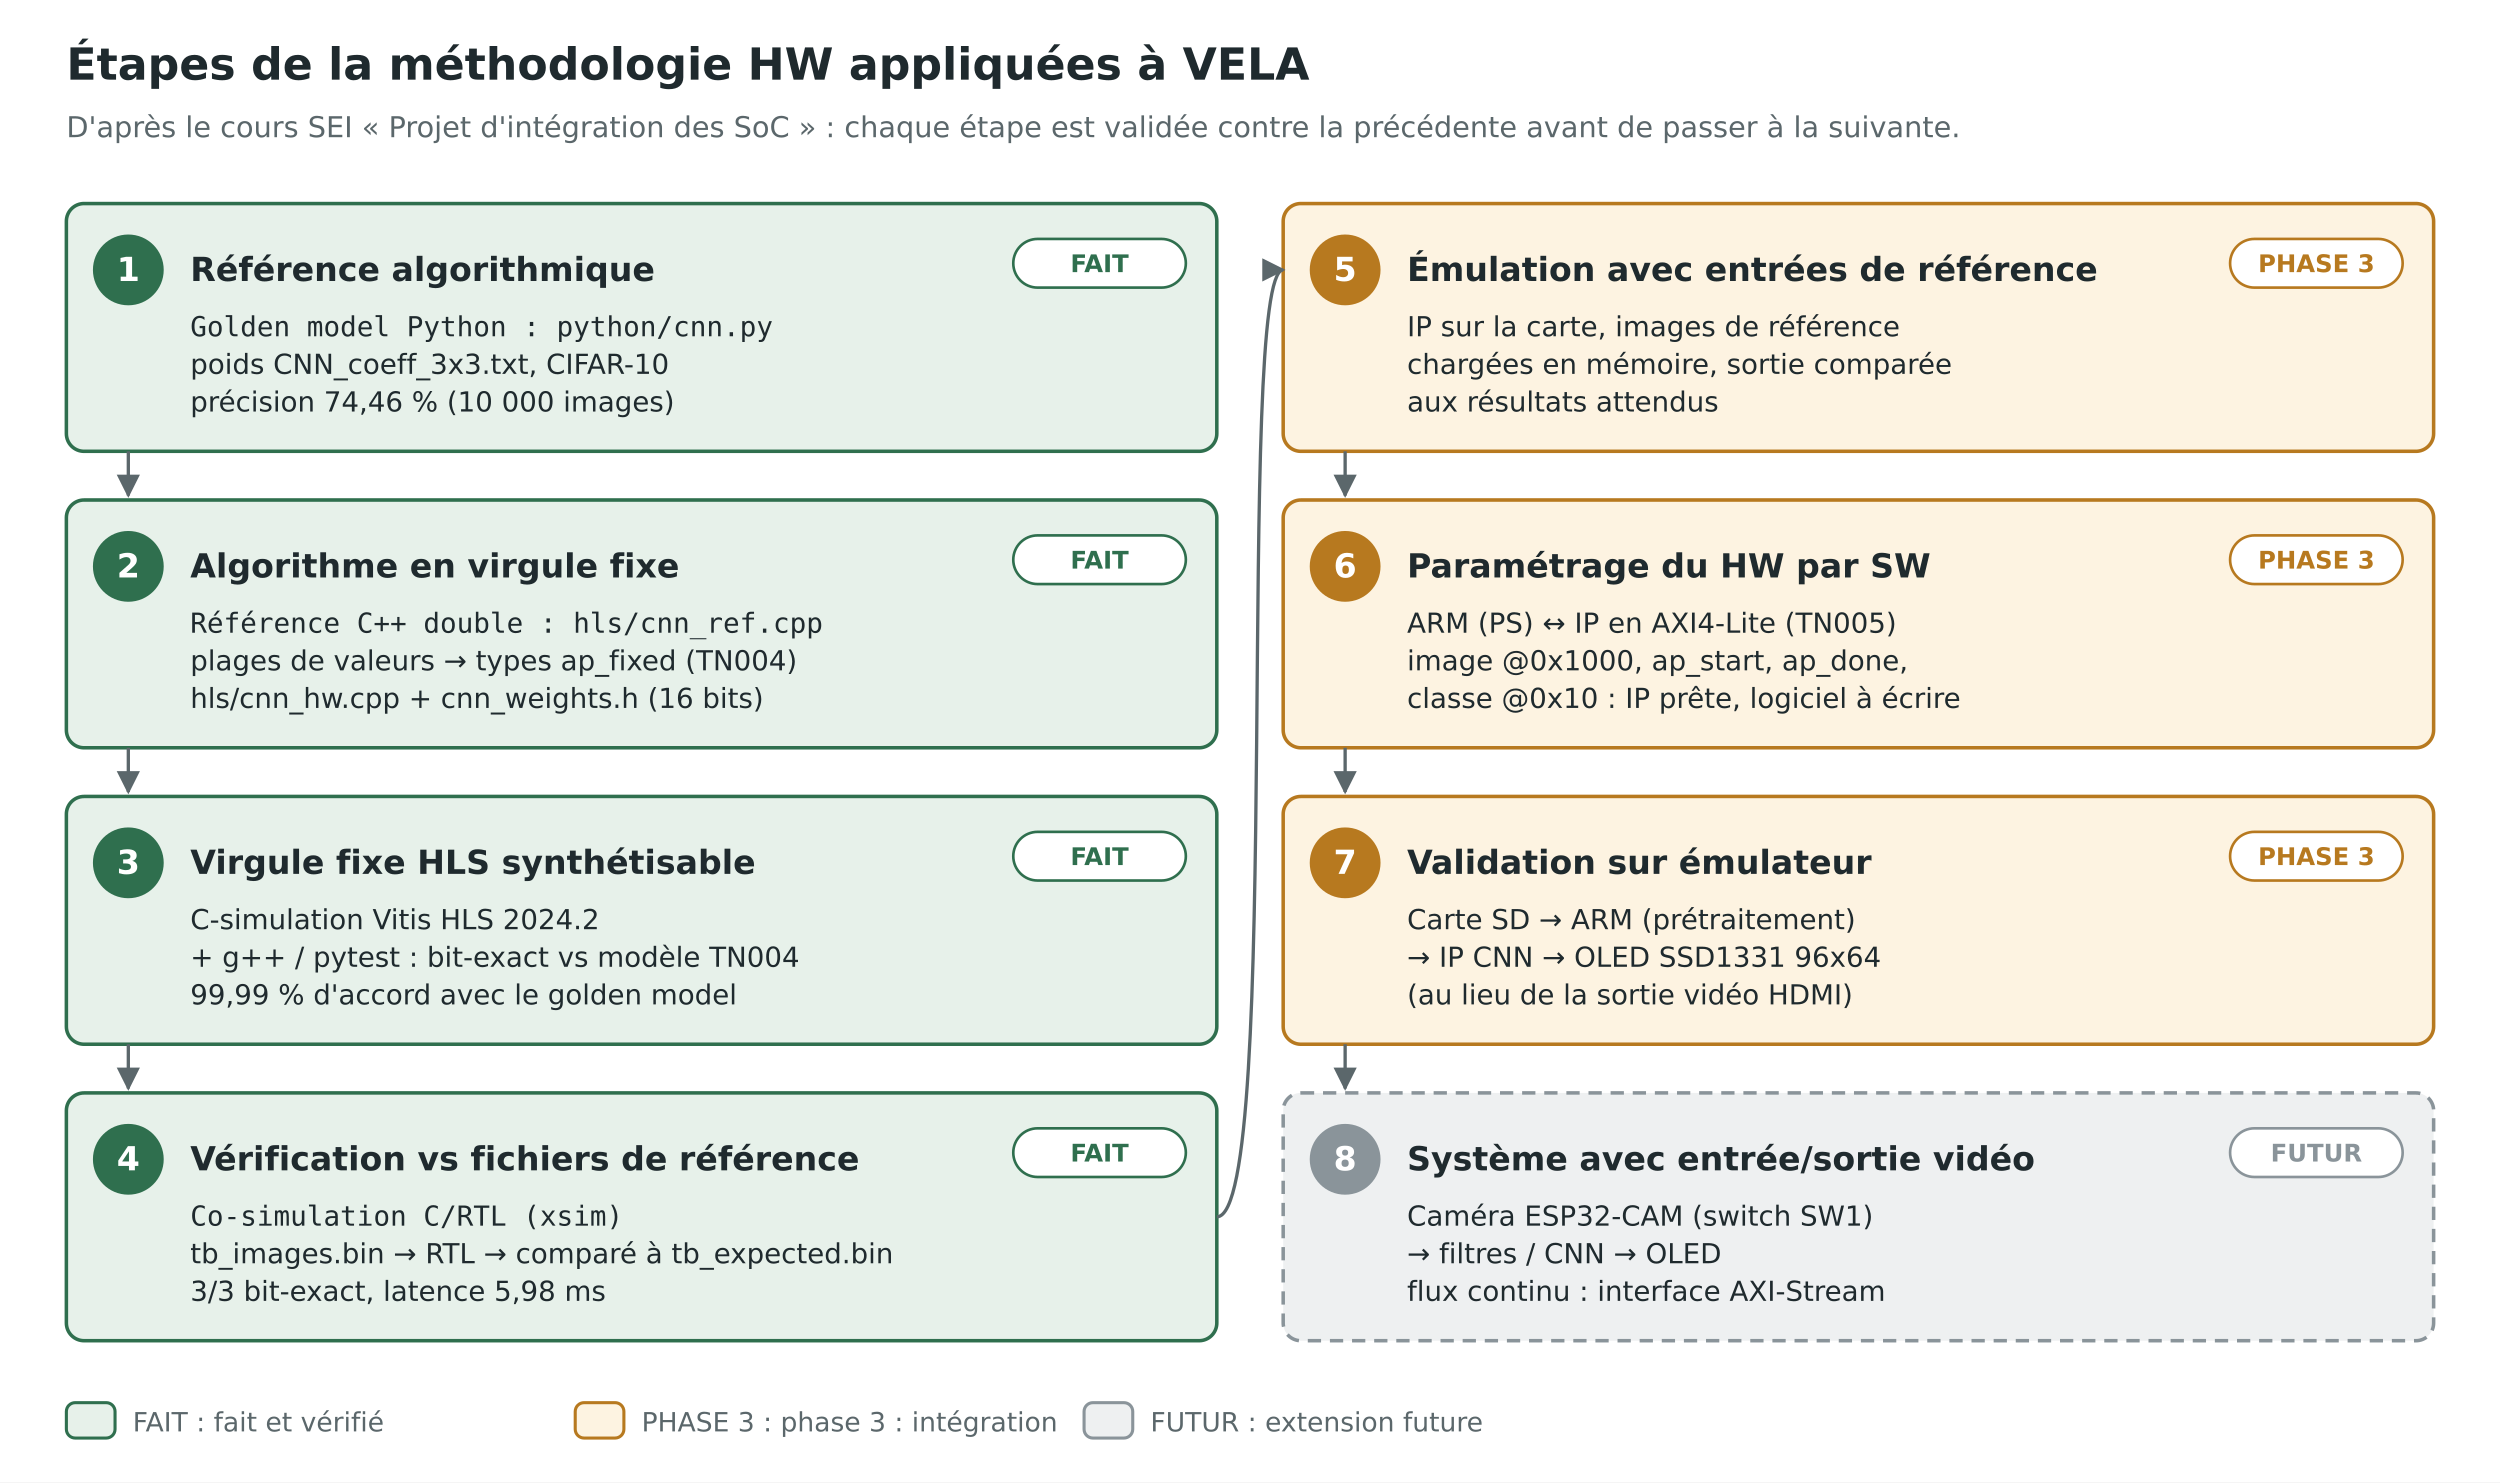
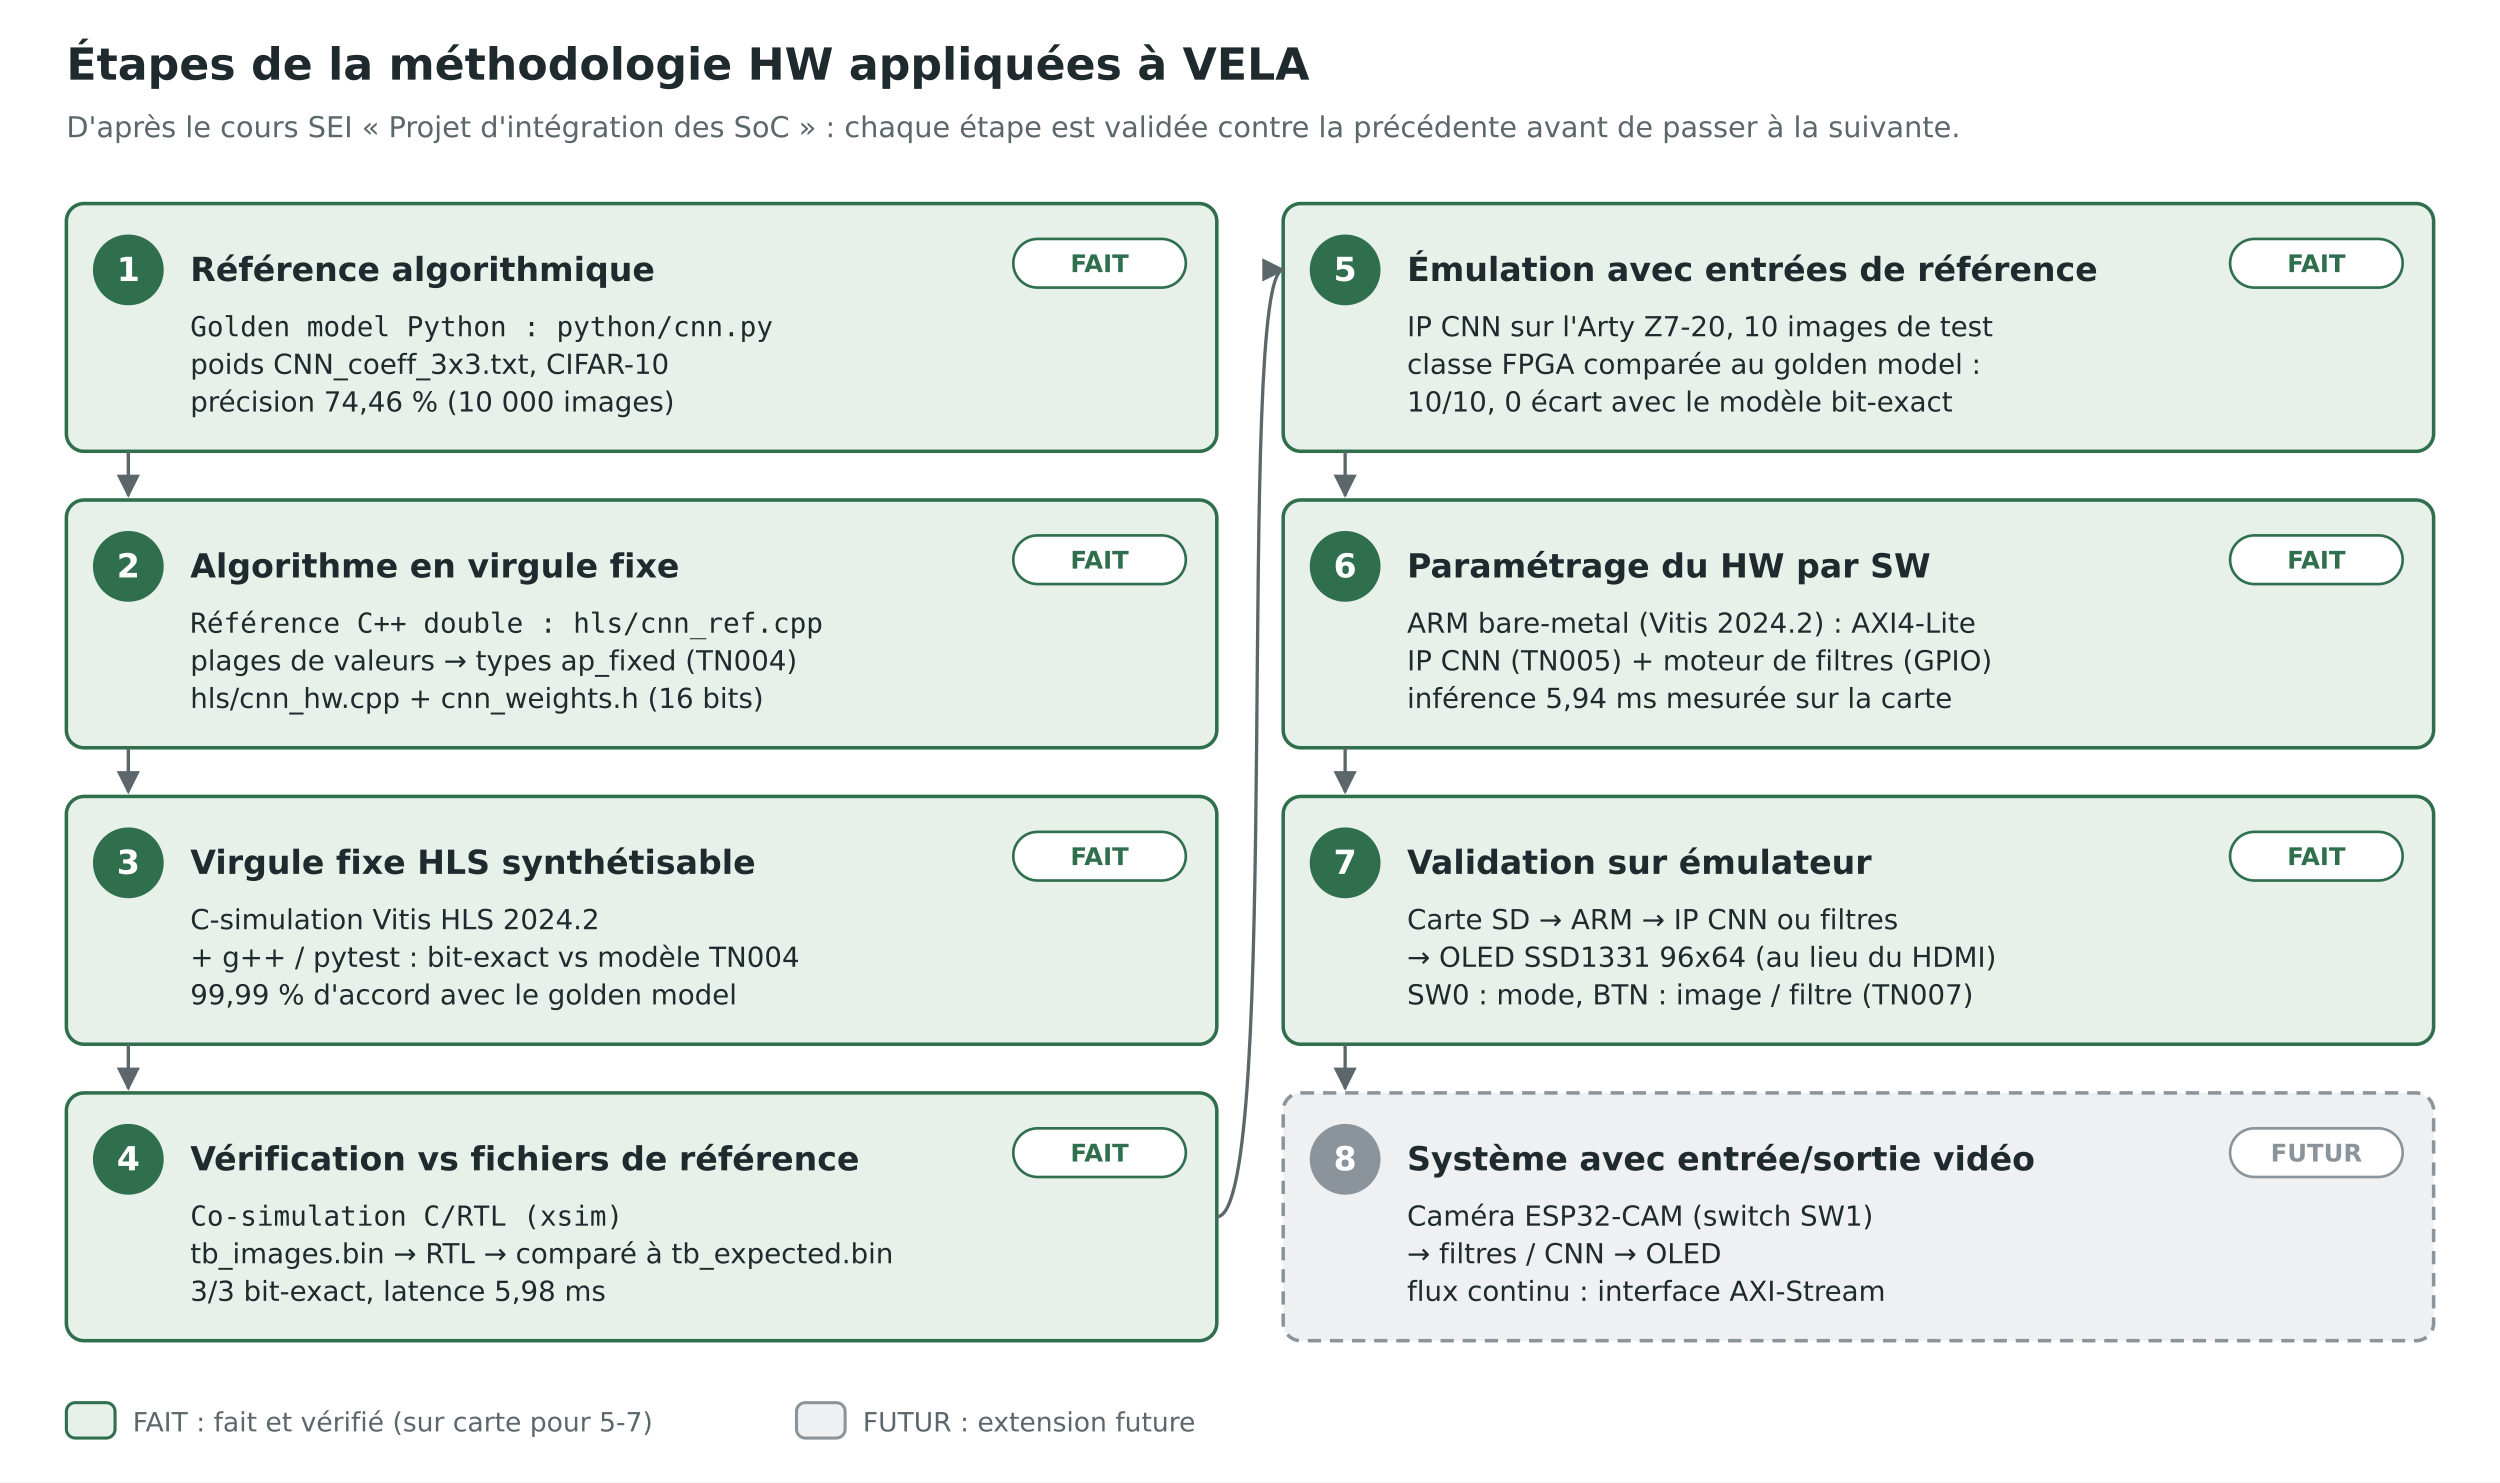
<svg xmlns="http://www.w3.org/2000/svg" viewBox="0 0 1130 670" width="1130" height="670" role="img" aria-label="Étapes de la méthodologie HW appliquées à VELA">
  <style>
  text { font-family: DejaVu Sans, Helvetica, Arial, sans-serif; }
  .mono { font-family: DejaVu Sans Mono, Menlo, Consolas, monospace; }
  .muted { fill: #5b676b; }
  @keyframes step { 0%, 12.00% { opacity: 1; } 12.50%, 100% { opacity: 0.35; } }
  .step { animation: step 20.0s linear infinite; }
  @media (prefers-reduced-motion: reduce) { * { animation: none !important; } }
</style>
  <defs>
    <marker id="arrow" viewBox="0 0 10 10" refX="9" refY="5" markerWidth="7" markerHeight="7" orient="auto-start-reverse">
      <path d="M0,0 L10,5 L0,10 z" fill="#5b676b" />
    </marker>
    <marker id="arrowA" viewBox="0 0 10 10" refX="9" refY="5" markerWidth="7" markerHeight="7" orient="auto-start-reverse">
      <path d="M0,0 L10,5 L0,10 z" fill="#a4562a" />
    </marker>
  </defs>
  <rect width="1130" height="670" fill="#ffffff" />
  <text x="30" y="36" font-size="20" text-anchor="start" font-weight="bold" fill="#1f2a2e">Étapes de la méthodologie HW appliquées à VELA</text>
  <text x="30" y="62" font-size="13" text-anchor="start" font-weight="normal" class="muted" fill="#1f2a2e">D'après le cours SEI « Projet d'intégration des SoC » : chaque étape est validée contre la précédente avant de passer à la suivante.</text>
  <g class="step" style="animation-delay:0.0s">
    <rect x="30" y="92" width="520" height="112" rx="8" fill="#e7f1ea" stroke="#2f6f4e" stroke-width="1.6" />
    <circle cx="58" cy="122" r="16" fill="#2f6f4e" />
    <text x="58" y="127" font-size="15" text-anchor="middle" font-weight="bold" fill="#ffffff">1</text>
    <text x="86" y="127" font-size="15" text-anchor="start" font-weight="bold" fill="#1f2a2e">Référence algorithmique</text>
    <rect x="458" y="108" width="78" height="22" rx="11" fill="#ffffff" stroke="#2f6f4e" stroke-width="1.2" />
    <text x="497" y="123" font-size="11" text-anchor="middle" font-weight="bold" fill="#2f6f4e">FAIT</text>
    <text x="86" y="152" font-size="12.5" text-anchor="start" font-weight="normal" class="mono" fill="#1f2a2e">Golden model Python : python/cnn.py</text>
    <text x="86" y="169" font-size="12.5" text-anchor="start" font-weight="normal" fill="#1f2a2e">poids CNN_coeff_3x3.txt, CIFAR-10</text>
    <text x="86" y="186" font-size="12.5" text-anchor="start" font-weight="normal" fill="#1f2a2e">précision 74,46 % (10 000 images)</text>
  </g>
  <line x1="58" y1="204" x2="58" y2="224" stroke="#5b676b" stroke-width="1.5" marker-end="url(#arrow)" />
  <g class="step" style="animation-delay:2.5s">
    <rect x="30" y="226" width="520" height="112" rx="8" fill="#e7f1ea" stroke="#2f6f4e" stroke-width="1.6" />
    <circle cx="58" cy="256" r="16" fill="#2f6f4e" />
    <text x="58" y="261" font-size="15" text-anchor="middle" font-weight="bold" fill="#ffffff">2</text>
    <text x="86" y="261" font-size="15" text-anchor="start" font-weight="bold" fill="#1f2a2e">Algorithme en virgule fixe</text>
    <rect x="458" y="242" width="78" height="22" rx="11" fill="#ffffff" stroke="#2f6f4e" stroke-width="1.2" />
    <text x="497" y="257" font-size="11" text-anchor="middle" font-weight="bold" fill="#2f6f4e">FAIT</text>
    <text x="86" y="286" font-size="12.5" text-anchor="start" font-weight="normal" class="mono" fill="#1f2a2e">Référence C++ double : hls/cnn_ref.cpp</text>
    <text x="86" y="303" font-size="12.5" text-anchor="start" font-weight="normal" fill="#1f2a2e">plages de valeurs → types ap_fixed (TN004)</text>
    <text x="86" y="320" font-size="12.5" text-anchor="start" font-weight="normal" fill="#1f2a2e">hls/cnn_hw.cpp + cnn_weights.h (16 bits)</text>
  </g>
  <line x1="58" y1="338" x2="58" y2="358" stroke="#5b676b" stroke-width="1.5" marker-end="url(#arrow)" />
  <g class="step" style="animation-delay:5.0s">
    <rect x="30" y="360" width="520" height="112" rx="8" fill="#e7f1ea" stroke="#2f6f4e" stroke-width="1.6" />
    <circle cx="58" cy="390" r="16" fill="#2f6f4e" />
    <text x="58" y="395" font-size="15" text-anchor="middle" font-weight="bold" fill="#ffffff">3</text>
    <text x="86" y="395" font-size="15" text-anchor="start" font-weight="bold" fill="#1f2a2e">Virgule fixe HLS synthétisable</text>
    <rect x="458" y="376" width="78" height="22" rx="11" fill="#ffffff" stroke="#2f6f4e" stroke-width="1.2" />
    <text x="497" y="391" font-size="11" text-anchor="middle" font-weight="bold" fill="#2f6f4e">FAIT</text>
    <text x="86" y="420" font-size="12.5" text-anchor="start" font-weight="normal" fill="#1f2a2e">C-simulation Vitis HLS 2024.2</text>
    <text x="86" y="437" font-size="12.5" text-anchor="start" font-weight="normal" fill="#1f2a2e">+ g++ / pytest : bit-exact vs modèle TN004</text>
    <text x="86" y="454" font-size="12.5" text-anchor="start" font-weight="normal" fill="#1f2a2e">99,99 % d'accord avec le golden model</text>
  </g>
  <line x1="58" y1="472" x2="58" y2="492" stroke="#5b676b" stroke-width="1.5" marker-end="url(#arrow)" />
  <g class="step" style="animation-delay:7.5s">
    <rect x="30" y="494" width="520" height="112" rx="8" fill="#e7f1ea" stroke="#2f6f4e" stroke-width="1.6" />
    <circle cx="58" cy="524" r="16" fill="#2f6f4e" />
    <text x="58" y="529" font-size="15" text-anchor="middle" font-weight="bold" fill="#ffffff">4</text>
    <text x="86" y="529" font-size="15" text-anchor="start" font-weight="bold" fill="#1f2a2e">Vérification vs fichiers de référence</text>
    <rect x="458" y="510" width="78" height="22" rx="11" fill="#ffffff" stroke="#2f6f4e" stroke-width="1.2" />
    <text x="497" y="525" font-size="11" text-anchor="middle" font-weight="bold" fill="#2f6f4e">FAIT</text>
    <text x="86" y="554" font-size="12.5" text-anchor="start" font-weight="normal" class="mono" fill="#1f2a2e">Co-simulation C/RTL (xsim)</text>
    <text x="86" y="571" font-size="12.5" text-anchor="start" font-weight="normal" fill="#1f2a2e">tb_images.bin → RTL → comparé à tb_expected.bin</text>
    <text x="86" y="588" font-size="12.5" text-anchor="start" font-weight="normal" fill="#1f2a2e">3/3 bit-exact, latence 5,98 ms</text>
  </g>
  <g class="step" style="animation-delay:10.0s">
-     <rect x="580" y="92" width="520" height="112" rx="8" fill="#fdf3e1" stroke="#b7791f" stroke-width="1.6" />
-     <circle cx="608" cy="122" r="16" fill="#b7791f" />
+     <rect x="580" y="92" width="520" height="112" rx="8" fill="#e7f1ea" stroke="#2f6f4e" stroke-width="1.6" />
+     <circle cx="608" cy="122" r="16" fill="#2f6f4e" />
    <text x="608" y="127" font-size="15" text-anchor="middle" font-weight="bold" fill="#ffffff">5</text>
    <text x="636" y="127" font-size="15" text-anchor="start" font-weight="bold" fill="#1f2a2e">Émulation avec entrées de référence</text>
-     <rect x="1008" y="108" width="78" height="22" rx="11" fill="#ffffff" stroke="#b7791f" stroke-width="1.2" />
-     <text x="1047" y="123" font-size="11" text-anchor="middle" font-weight="bold" fill="#b7791f">PHASE 3</text>
-     <text x="636" y="152" font-size="12.5" text-anchor="start" font-weight="normal" fill="#1f2a2e">IP sur la carte, images de référence</text>
-     <text x="636" y="169" font-size="12.5" text-anchor="start" font-weight="normal" fill="#1f2a2e">chargées en mémoire, sortie comparée</text>
-     <text x="636" y="186" font-size="12.5" text-anchor="start" font-weight="normal" fill="#1f2a2e">aux résultats attendus</text>
+     <rect x="1008" y="108" width="78" height="22" rx="11" fill="#ffffff" stroke="#2f6f4e" stroke-width="1.2" />
+     <text x="1047" y="123" font-size="11" text-anchor="middle" font-weight="bold" fill="#2f6f4e">FAIT</text>
+     <text x="636" y="152" font-size="12.5" text-anchor="start" font-weight="normal" fill="#1f2a2e">IP CNN sur l'Arty Z7-20, 10 images de test</text>
+     <text x="636" y="169" font-size="12.5" text-anchor="start" font-weight="normal" fill="#1f2a2e">classe FPGA comparée au golden model :</text>
+     <text x="636" y="186" font-size="12.5" text-anchor="start" font-weight="normal" fill="#1f2a2e">10/10, 0 écart avec le modèle bit-exact</text>
  </g>
  <line x1="608" y1="204" x2="608" y2="224" stroke="#5b676b" stroke-width="1.5" marker-end="url(#arrow)" />
  <g class="step" style="animation-delay:12.5s">
-     <rect x="580" y="226" width="520" height="112" rx="8" fill="#fdf3e1" stroke="#b7791f" stroke-width="1.6" />
-     <circle cx="608" cy="256" r="16" fill="#b7791f" />
+     <rect x="580" y="226" width="520" height="112" rx="8" fill="#e7f1ea" stroke="#2f6f4e" stroke-width="1.6" />
+     <circle cx="608" cy="256" r="16" fill="#2f6f4e" />
    <text x="608" y="261" font-size="15" text-anchor="middle" font-weight="bold" fill="#ffffff">6</text>
    <text x="636" y="261" font-size="15" text-anchor="start" font-weight="bold" fill="#1f2a2e">Paramétrage du HW par SW</text>
-     <rect x="1008" y="242" width="78" height="22" rx="11" fill="#ffffff" stroke="#b7791f" stroke-width="1.2" />
-     <text x="1047" y="257" font-size="11" text-anchor="middle" font-weight="bold" fill="#b7791f">PHASE 3</text>
-     <text x="636" y="286" font-size="12.5" text-anchor="start" font-weight="normal" fill="#1f2a2e">ARM (PS) ↔ IP en AXI4-Lite (TN005)</text>
-     <text x="636" y="303" font-size="12.5" text-anchor="start" font-weight="normal" fill="#1f2a2e">image @0x1000, ap_start, ap_done,</text>
-     <text x="636" y="320" font-size="12.5" text-anchor="start" font-weight="normal" fill="#1f2a2e">classe @0x10 : IP prête, logiciel à écrire</text>
+     <rect x="1008" y="242" width="78" height="22" rx="11" fill="#ffffff" stroke="#2f6f4e" stroke-width="1.2" />
+     <text x="1047" y="257" font-size="11" text-anchor="middle" font-weight="bold" fill="#2f6f4e">FAIT</text>
+     <text x="636" y="286" font-size="12.5" text-anchor="start" font-weight="normal" fill="#1f2a2e">ARM bare-metal (Vitis 2024.2) : AXI4-Lite</text>
+     <text x="636" y="303" font-size="12.5" text-anchor="start" font-weight="normal" fill="#1f2a2e">IP CNN (TN005) + moteur de filtres (GPIO)</text>
+     <text x="636" y="320" font-size="12.5" text-anchor="start" font-weight="normal" fill="#1f2a2e">inférence 5,94 ms mesurée sur la carte</text>
  </g>
  <line x1="608" y1="338" x2="608" y2="358" stroke="#5b676b" stroke-width="1.5" marker-end="url(#arrow)" />
  <g class="step" style="animation-delay:15.0s">
-     <rect x="580" y="360" width="520" height="112" rx="8" fill="#fdf3e1" stroke="#b7791f" stroke-width="1.6" />
-     <circle cx="608" cy="390" r="16" fill="#b7791f" />
+     <rect x="580" y="360" width="520" height="112" rx="8" fill="#e7f1ea" stroke="#2f6f4e" stroke-width="1.6" />
+     <circle cx="608" cy="390" r="16" fill="#2f6f4e" />
    <text x="608" y="395" font-size="15" text-anchor="middle" font-weight="bold" fill="#ffffff">7</text>
    <text x="636" y="395" font-size="15" text-anchor="start" font-weight="bold" fill="#1f2a2e">Validation sur émulateur</text>
-     <rect x="1008" y="376" width="78" height="22" rx="11" fill="#ffffff" stroke="#b7791f" stroke-width="1.2" />
-     <text x="1047" y="391" font-size="11" text-anchor="middle" font-weight="bold" fill="#b7791f">PHASE 3</text>
-     <text x="636" y="420" font-size="12.5" text-anchor="start" font-weight="normal" fill="#1f2a2e">Carte SD → ARM (prétraitement)</text>
-     <text x="636" y="437" font-size="12.5" text-anchor="start" font-weight="normal" fill="#1f2a2e">→ IP CNN → OLED SSD1331 96x64</text>
-     <text x="636" y="454" font-size="12.5" text-anchor="start" font-weight="normal" fill="#1f2a2e">(au lieu de la sortie vidéo HDMI)</text>
+     <rect x="1008" y="376" width="78" height="22" rx="11" fill="#ffffff" stroke="#2f6f4e" stroke-width="1.2" />
+     <text x="1047" y="391" font-size="11" text-anchor="middle" font-weight="bold" fill="#2f6f4e">FAIT</text>
+     <text x="636" y="420" font-size="12.5" text-anchor="start" font-weight="normal" fill="#1f2a2e">Carte SD → ARM → IP CNN ou filtres</text>
+     <text x="636" y="437" font-size="12.5" text-anchor="start" font-weight="normal" fill="#1f2a2e">→ OLED SSD1331 96x64 (au lieu du HDMI)</text>
+     <text x="636" y="454" font-size="12.5" text-anchor="start" font-weight="normal" fill="#1f2a2e">SW0 : mode, BTN : image / filtre (TN007)</text>
  </g>
  <line x1="608" y1="472" x2="608" y2="492" stroke="#5b676b" stroke-width="1.5" marker-end="url(#arrow)" />
  <g class="step" style="animation-delay:17.5s">
    <rect x="580" y="494" width="520" height="112" rx="8" fill="#eef0f1" stroke="#8a949a" stroke-width="1.6" stroke-dasharray="6 4" />
    <circle cx="608" cy="524" r="16" fill="#8a949a" />
    <text x="608" y="529" font-size="15" text-anchor="middle" font-weight="bold" fill="#ffffff">8</text>
    <text x="636" y="529" font-size="15" text-anchor="start" font-weight="bold" fill="#1f2a2e">Système avec entrée/sortie vidéo</text>
    <rect x="1008" y="510" width="78" height="22" rx="11" fill="#ffffff" stroke="#8a949a" stroke-width="1.2" />
    <text x="1047" y="525" font-size="11" text-anchor="middle" font-weight="bold" fill="#8a949a">FUTUR</text>
    <text x="636" y="554" font-size="12.5" text-anchor="start" font-weight="normal" fill="#1f2a2e">Caméra ESP32-CAM (switch SW1)</text>
    <text x="636" y="571" font-size="12.5" text-anchor="start" font-weight="normal" fill="#1f2a2e">→ filtres / CNN → OLED</text>
    <text x="636" y="588" font-size="12.5" text-anchor="start" font-weight="normal" fill="#1f2a2e">flux continu : interface AXI-Stream</text>
  </g>
  <path d="M550 550.0 C 580 550.0, 558 122, 580 122" fill="none" stroke="#5b676b" stroke-width="1.5" marker-end="url(#arrow)" />
  <rect x="30" y="634" width="22" height="16" rx="4" fill="#e7f1ea" stroke="#2f6f4e" stroke-width="1.4" />
-   <text x="60" y="647" font-size="12" text-anchor="start" font-weight="normal" class="muted" fill="#1f2a2e">FAIT : fait et vérifié</text>
-   <rect x="260" y="634" width="22" height="16" rx="4" fill="#fdf3e1" stroke="#b7791f" stroke-width="1.4" />
-   <text x="290" y="647" font-size="12" text-anchor="start" font-weight="normal" class="muted" fill="#1f2a2e">PHASE 3 : phase 3 : intégration</text>
-   <rect x="490" y="634" width="22" height="16" rx="4" fill="#eef0f1" stroke="#8a949a" stroke-width="1.4" />
-   <text x="520" y="647" font-size="12" text-anchor="start" font-weight="normal" class="muted" fill="#1f2a2e">FUTUR : extension future</text>
+   <text x="60" y="647" font-size="12" text-anchor="start" font-weight="normal" class="muted" fill="#1f2a2e">FAIT : fait et vérifié (sur carte pour 5-7)</text>
+   <rect x="360" y="634" width="22" height="16" rx="4" fill="#eef0f1" stroke="#8a949a" stroke-width="1.4" />
+   <text x="390" y="647" font-size="12" text-anchor="start" font-weight="normal" class="muted" fill="#1f2a2e">FUTUR : extension future</text>
</svg>
